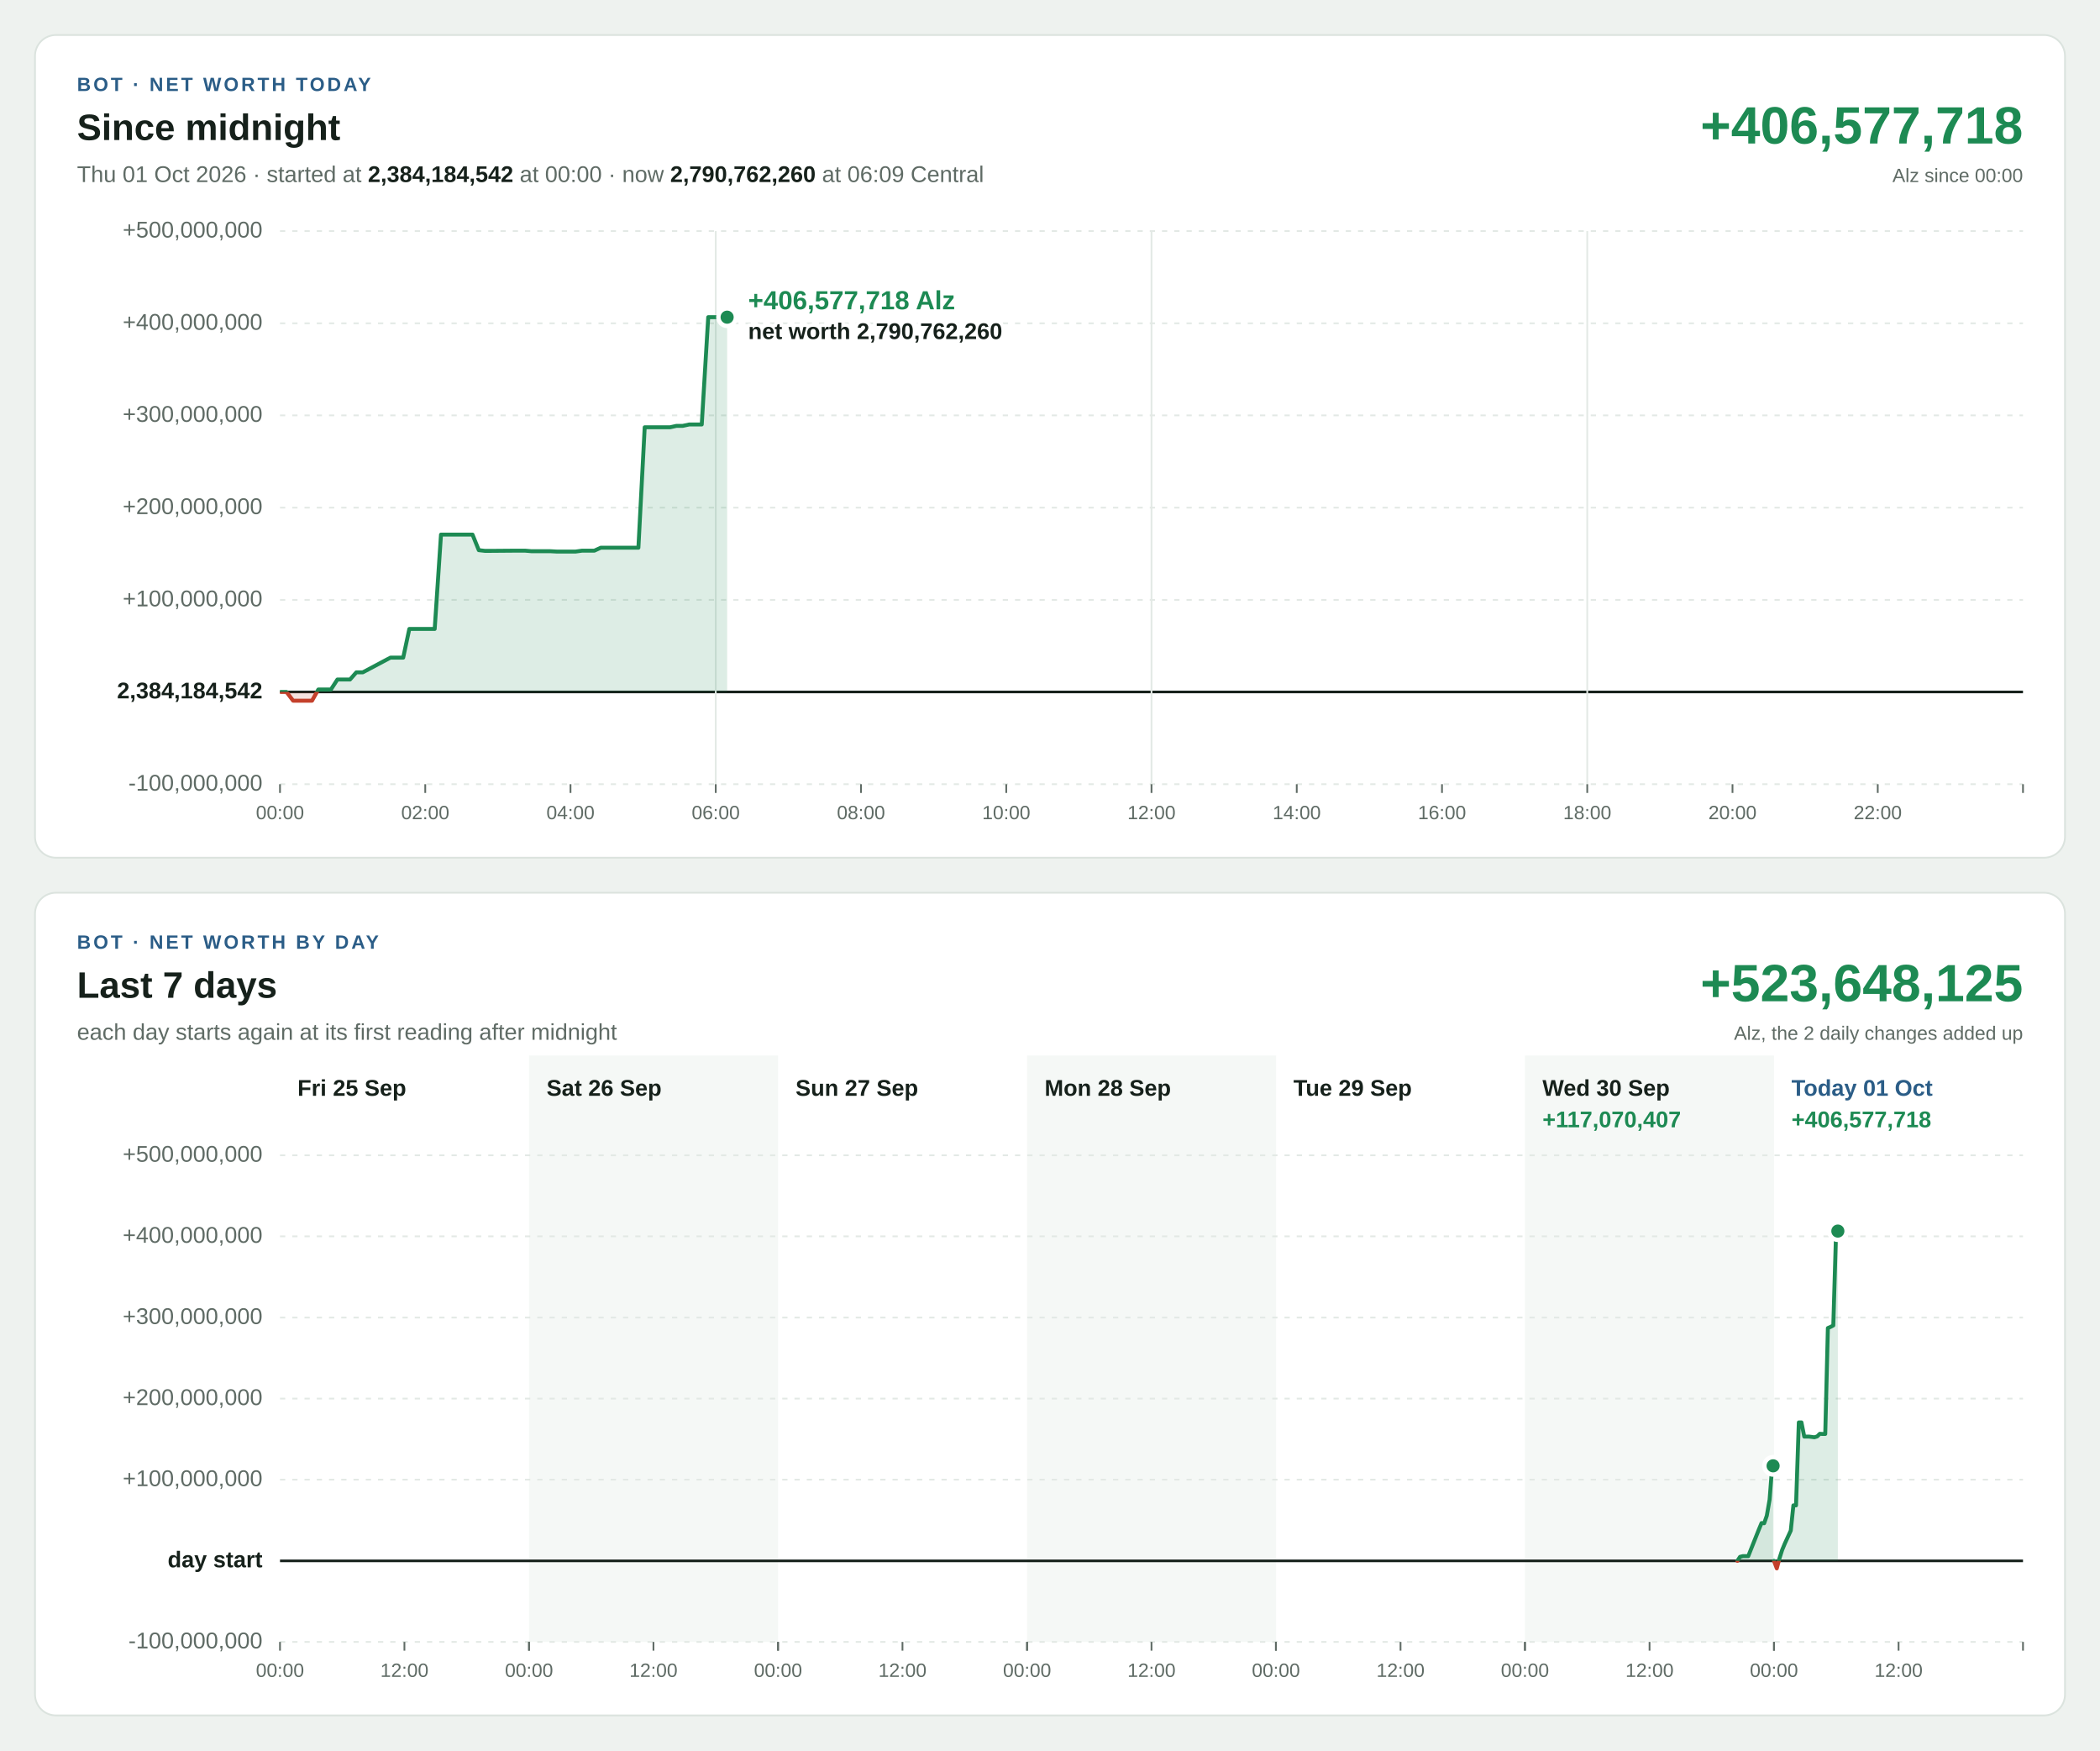
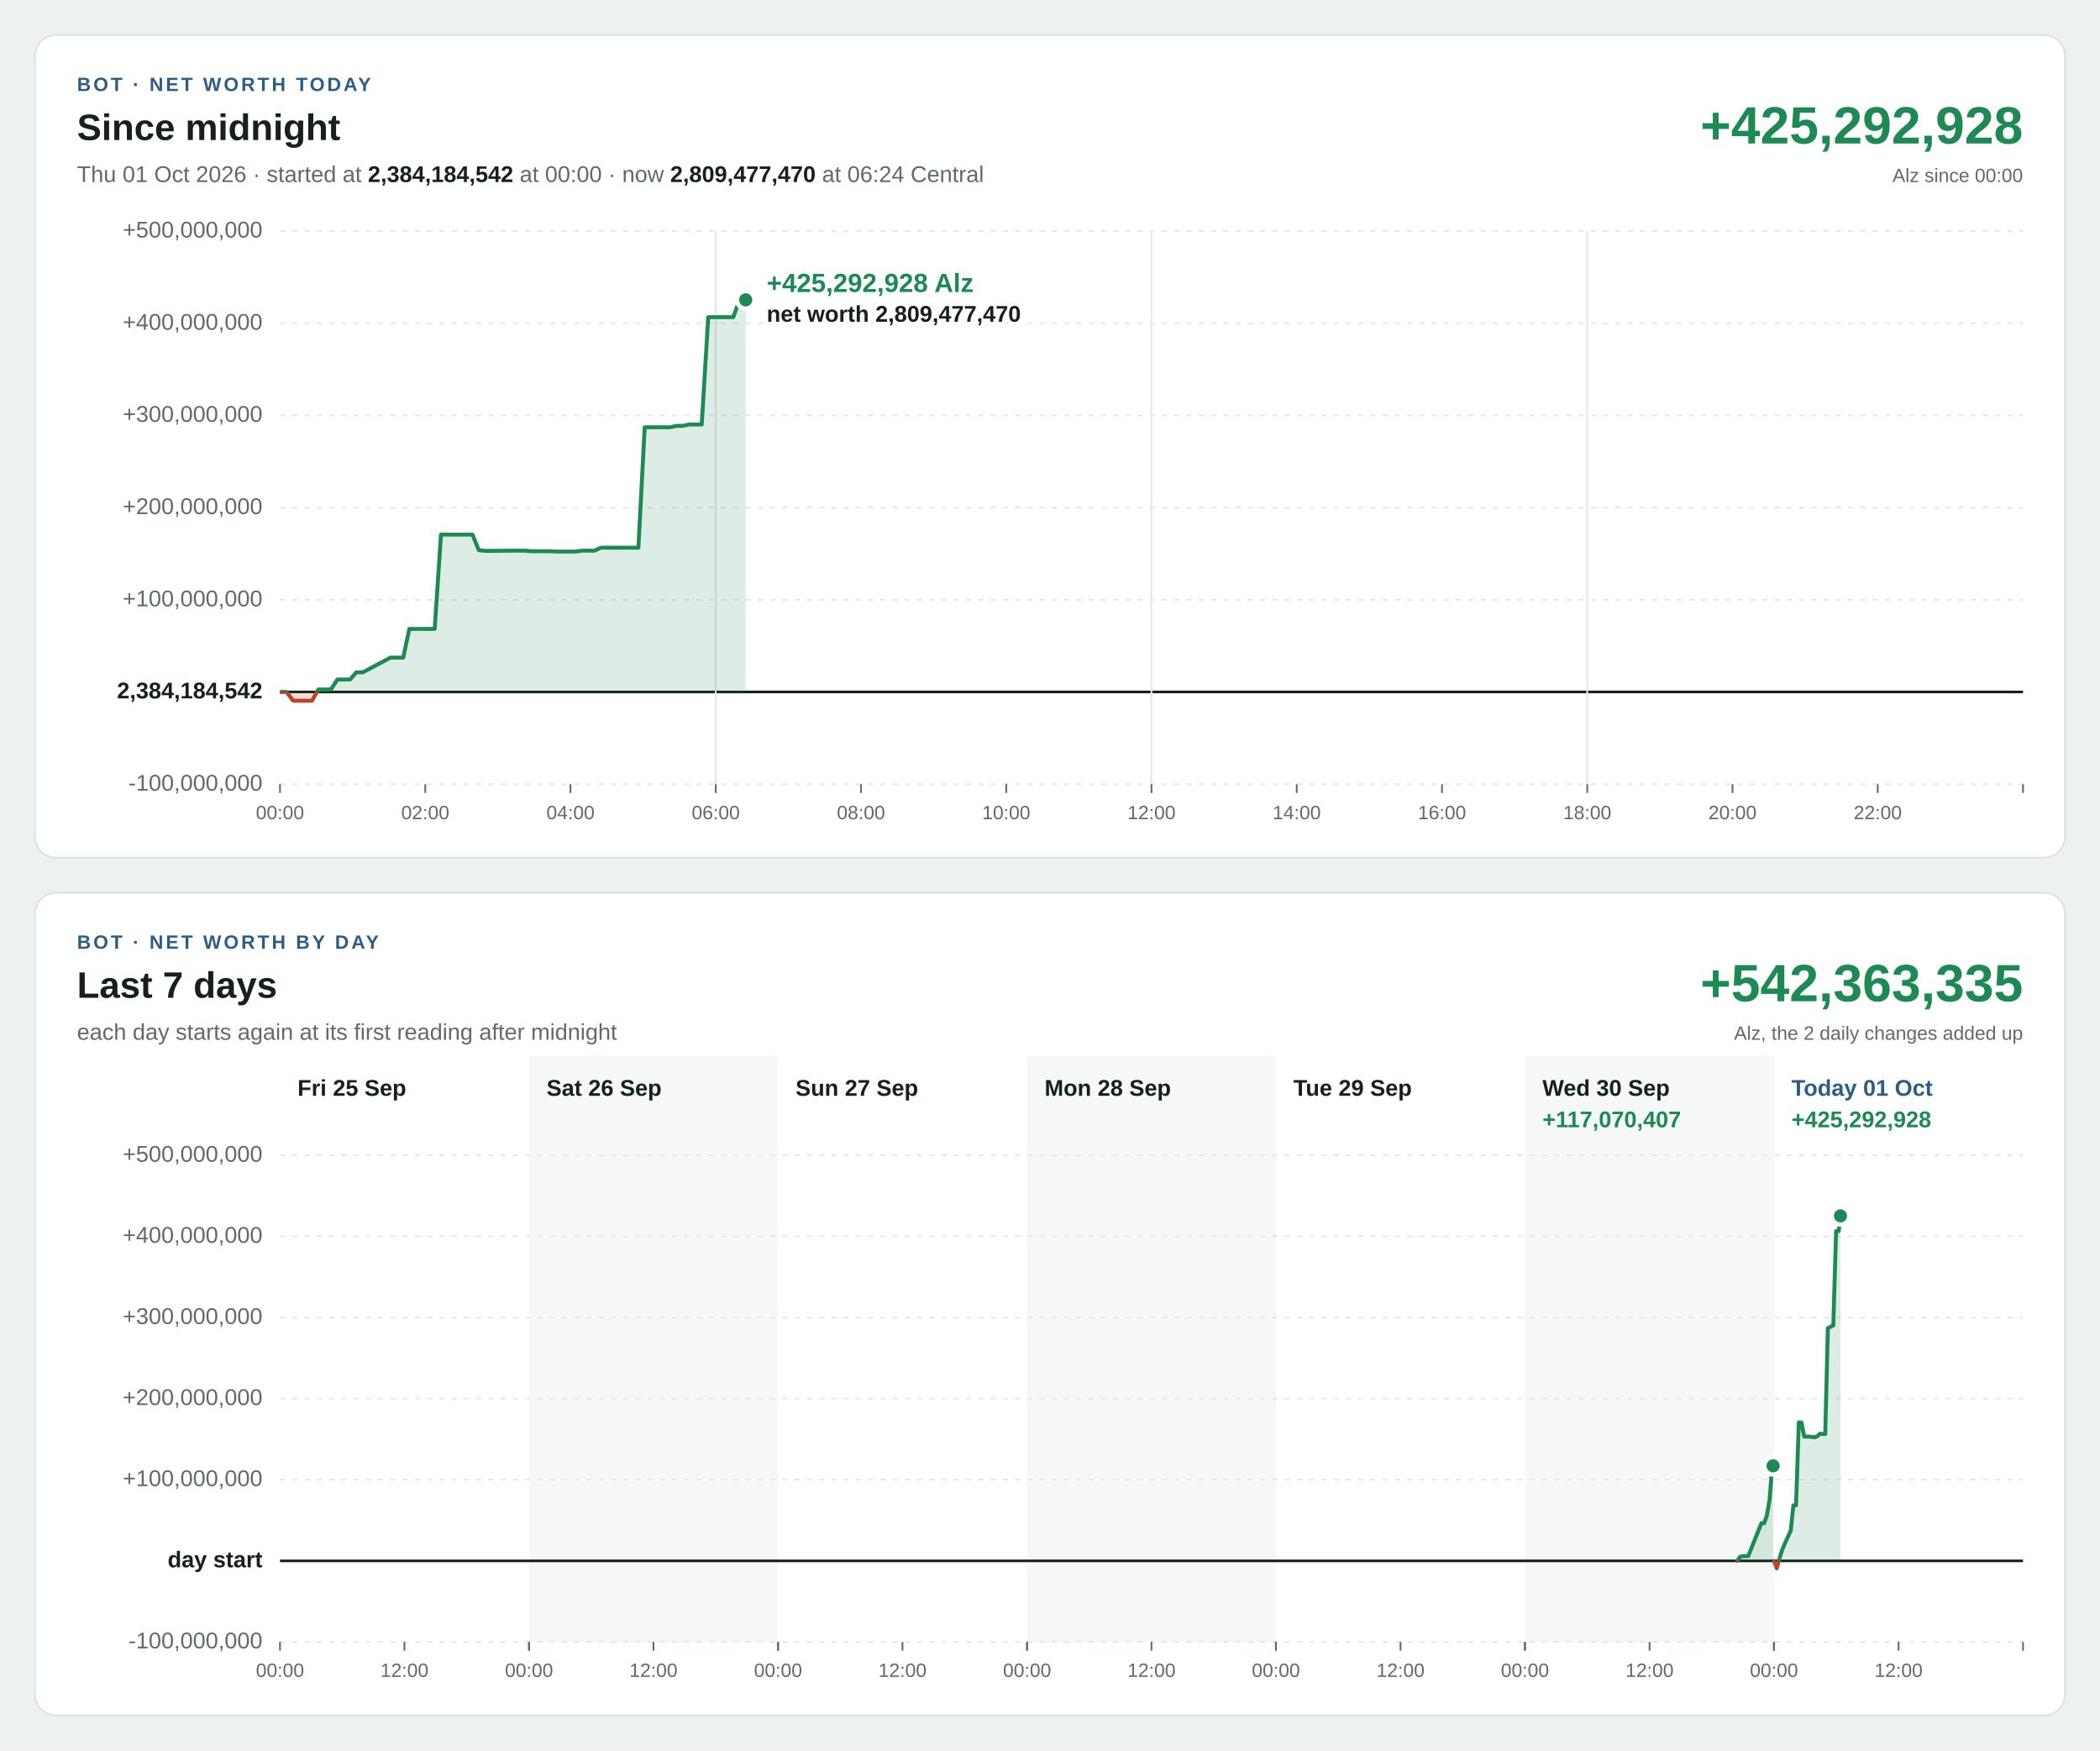
<svg xmlns="http://www.w3.org/2000/svg" width="1200" height="1000" viewBox="0 0 1200 1000" font-family="Segoe UI, Helvetica Neue, Arial, sans-serif" font-size="13" style="font-variant-numeric: tabular-nums">
  <rect width="1200" height="1000" fill="#eef2ef" />
  <g transform="translate(20,20)">
    <rect width="1160" height="470" rx="12" fill="#ffffff" stroke="#dbe3de" />
    <text x="24" y="32" font-size="11" font-weight="700" letter-spacing="1.4" fill="#2b5d87">BOT · NET WORTH TODAY</text>
    <text x="24" y="60" font-size="21" font-weight="700" fill="#16211b">Since midnight</text>
-     <text x="24" y="84" fill="#5f6b65">Thu 01 Oct 2026 · started at <tspan font-weight="700" fill="#16211b">2,384,184,542</tspan> at 00:00 · now <tspan font-weight="700" fill="#16211b">2,790,762,260</tspan> at 06:09 Central</text>
-     <text x="1136" y="62" font-size="30" font-weight="700" text-anchor="end" fill="#1d8a53">+406,577,718</text>
+     <text x="24" y="84" fill="#5f6b65">Thu 01 Oct 2026 · started at <tspan font-weight="700" fill="#16211b">2,384,184,542</tspan> at 00:00 · now <tspan font-weight="700" fill="#16211b">2,809,477,470</tspan> at 06:24 Central</text>
+     <text x="1136" y="62" font-size="30" font-weight="700" text-anchor="end" fill="#1d8a53">+425,292,928</text>
    <text x="1136" y="84" font-size="11" text-anchor="end" fill="#5f6b65">Alz since 00:00</text>
    <line x1="140" x2="1136" y1="428.0" y2="428.0" stroke="#e3e9e5" stroke-width="1" stroke-dasharray="3 4" />
    <text x="130" y="428.0" text-anchor="end" dominant-baseline="middle" font-weight="400" fill="#5f6b65">-100,000,000</text>
    <line x1="140" x2="1136" y1="375.3" y2="375.3" stroke="#16211b" stroke-width="1.5" />
    <text x="130" y="375.3" text-anchor="end" dominant-baseline="middle" font-weight="700" fill="#16211b">2,384,184,542</text>
    <line x1="140" x2="1136" y1="322.7" y2="322.7" stroke="#e3e9e5" stroke-width="1" stroke-dasharray="3 4" />
    <text x="130" y="322.7" text-anchor="end" dominant-baseline="middle" font-weight="400" fill="#5f6b65">+100,000,000</text>
    <line x1="140" x2="1136" y1="270.0" y2="270.0" stroke="#e3e9e5" stroke-width="1" stroke-dasharray="3 4" />
    <text x="130" y="270.0" text-anchor="end" dominant-baseline="middle" font-weight="400" fill="#5f6b65">+200,000,000</text>
    <line x1="140" x2="1136" y1="217.3" y2="217.3" stroke="#e3e9e5" stroke-width="1" stroke-dasharray="3 4" />
    <text x="130" y="217.3" text-anchor="end" dominant-baseline="middle" font-weight="400" fill="#5f6b65">+300,000,000</text>
    <line x1="140" x2="1136" y1="164.7" y2="164.7" stroke="#e3e9e5" stroke-width="1" stroke-dasharray="3 4" />
    <text x="130" y="164.7" text-anchor="end" dominant-baseline="middle" font-weight="400" fill="#5f6b65">+400,000,000</text>
    <line x1="140" x2="1136" y1="112.0" y2="112.0" stroke="#e3e9e5" stroke-width="1" stroke-dasharray="3 4" />
    <text x="130" y="112.0" text-anchor="end" dominant-baseline="middle" font-weight="400" fill="#5f6b65">+500,000,000</text>
    <line x1="140.0" x2="140.0" y1="428" y2="433" stroke="#5f6b65" stroke-width="1" />
    <text x="140.0" y="448" font-size="11" text-anchor="middle" fill="#5f6b65">00:00</text>
    <line x1="223.0" x2="223.0" y1="428" y2="433" stroke="#5f6b65" stroke-width="1" />
    <text x="223.0" y="448" font-size="11" text-anchor="middle" fill="#5f6b65">02:00</text>
    <line x1="306.0" x2="306.0" y1="428" y2="433" stroke="#5f6b65" stroke-width="1" />
    <text x="306.0" y="448" font-size="11" text-anchor="middle" fill="#5f6b65">04:00</text>
    <line x1="389.0" x2="389.0" y1="112" y2="428" stroke="#e3e9e5" stroke-width="1" />
    <line x1="389.0" x2="389.0" y1="428" y2="433" stroke="#5f6b65" stroke-width="1" />
    <text x="389.0" y="448" font-size="11" text-anchor="middle" fill="#5f6b65">06:00</text>
    <line x1="472.0" x2="472.0" y1="428" y2="433" stroke="#5f6b65" stroke-width="1" />
    <text x="472.0" y="448" font-size="11" text-anchor="middle" fill="#5f6b65">08:00</text>
    <line x1="555.0" x2="555.0" y1="428" y2="433" stroke="#5f6b65" stroke-width="1" />
    <text x="555.0" y="448" font-size="11" text-anchor="middle" fill="#5f6b65">10:00</text>
    <line x1="638.0" x2="638.0" y1="112" y2="428" stroke="#e3e9e5" stroke-width="1" />
    <line x1="638.0" x2="638.0" y1="428" y2="433" stroke="#5f6b65" stroke-width="1" />
    <text x="638.0" y="448" font-size="11" text-anchor="middle" fill="#5f6b65">12:00</text>
    <line x1="721.0" x2="721.0" y1="428" y2="433" stroke="#5f6b65" stroke-width="1" />
    <text x="721.0" y="448" font-size="11" text-anchor="middle" fill="#5f6b65">14:00</text>
    <line x1="804.0" x2="804.0" y1="428" y2="433" stroke="#5f6b65" stroke-width="1" />
    <text x="804.0" y="448" font-size="11" text-anchor="middle" fill="#5f6b65">16:00</text>
    <line x1="887.0" x2="887.0" y1="112" y2="428" stroke="#e3e9e5" stroke-width="1" />
    <line x1="887.0" x2="887.0" y1="428" y2="433" stroke="#5f6b65" stroke-width="1" />
    <text x="887.0" y="448" font-size="11" text-anchor="middle" fill="#5f6b65">18:00</text>
    <line x1="970.0" x2="970.0" y1="428" y2="433" stroke="#5f6b65" stroke-width="1" />
    <text x="970.0" y="448" font-size="11" text-anchor="middle" fill="#5f6b65">20:00</text>
    <line x1="1053.0" x2="1053.0" y1="428" y2="433" stroke="#5f6b65" stroke-width="1" />
    <text x="1053.0" y="448" font-size="11" text-anchor="middle" fill="#5f6b65">22:00</text>
    <line x1="1136.0" x2="1136.0" y1="428" y2="433" stroke="#5f6b65" stroke-width="1" />
    <defs>
-       <path id="shape-today" d="M140.1 375.3L140.1 375.3L143.7 375.3L147.5 380.3L151.1 380.3L154.8 380.3L158.3 380.3L161.9 373.9L165.6 373.9L169.1 373.9L172.8 368.2L176.5 368.2L180.0 368.2L183.6 364.1L187.3 364.1L203.1 355.7L206.8 355.7L210.4 355.7L213.9 339.3L217.6 339.3L221.2 339.3L224.8 339.3L228.4 339.3L232.0 285.4L235.5 285.4L239.2 285.4L242.8 285.4L246.3 285.4L250.0 285.4L253.6 294.3L257.1 294.7L260.8 294.7L272.9 294.6L276.6 294.6L280.2 294.6L283.7 294.9L287.3 294.9L290.9 294.9L294.5 294.9L298.1 295.1L301.8 295.1L305.3 295.1L308.9 295.1L312.5 294.6L316.0 294.6L319.6 294.6L323.3 292.9L326.8 292.9L330.4 292.9L334.1 292.9L337.6 292.9L341.2 292.9L344.8 292.9L348.4 224.1L352.0 224.1L355.6 224.1L359.2 224.1L362.9 224.1L366.5 223.3L370.1 223.3L373.8 222.5L377.3 222.5L381.0 222.5L384.7 161.2L388.2 161.2L391.8 161.2L395.5 161.2L395.5 375.3Z" />
-       <path id="line-today" d="M140.1 375.3L143.7 375.3L147.5 380.3L151.1 380.3L154.8 380.3L158.3 380.3L161.9 373.9L165.6 373.9L169.1 373.9L172.8 368.2L176.5 368.2L180.0 368.2L183.6 364.1L187.3 364.1L203.1 355.7L206.8 355.7L210.4 355.7L213.9 339.3L217.6 339.3L221.2 339.3L224.8 339.3L228.4 339.3L232.0 285.4L235.5 285.4L239.2 285.4L242.8 285.4L246.3 285.4L250.0 285.4L253.6 294.3L257.1 294.7L260.8 294.7L272.9 294.6L276.6 294.6L280.2 294.6L283.7 294.9L287.3 294.9L290.9 294.9L294.5 294.9L298.1 295.1L301.8 295.1L305.3 295.1L308.9 295.1L312.5 294.6L316.0 294.6L319.6 294.6L323.3 292.9L326.8 292.9L330.4 292.9L334.1 292.9L337.6 292.9L341.2 292.9L344.8 292.9L348.4 224.1L352.0 224.1L355.6 224.1L359.2 224.1L362.9 224.1L366.5 223.3L370.1 223.3L373.8 222.5L377.3 222.5L381.0 222.5L384.7 161.2L388.2 161.2L391.8 161.2L395.5 161.2" />
+       <path id="shape-today" d="M140.1 375.3L140.1 375.3L143.7 375.3L147.5 380.3L151.1 380.3L154.8 380.3L158.3 380.3L161.9 373.9L165.6 373.9L169.1 373.9L172.8 368.2L176.5 368.2L180.0 368.2L183.6 364.1L187.3 364.1L203.1 355.7L206.8 355.7L210.4 355.7L213.9 339.3L217.6 339.3L221.2 339.3L224.8 339.3L228.4 339.3L232.0 285.4L235.5 285.4L239.2 285.4L242.8 285.4L246.3 285.4L250.0 285.4L253.6 294.3L257.1 294.7L260.8 294.7L272.9 294.6L276.6 294.6L280.2 294.6L283.7 294.9L287.3 294.9L290.9 294.9L294.5 294.9L298.1 295.1L301.8 295.1L305.3 295.1L308.9 295.1L312.5 294.6L316.0 294.6L319.6 294.6L323.3 292.9L326.8 292.9L330.4 292.9L334.1 292.9L337.6 292.9L341.2 292.9L344.8 292.9L348.4 224.1L352.0 224.1L355.6 224.1L359.2 224.1L362.9 224.1L366.5 223.3L370.1 223.3L373.8 222.5L377.3 222.5L381.0 222.5L384.7 161.2L388.2 161.2L391.8 161.2L395.5 161.2L399.0 161.2L402.6 151.3L406.1 151.3L406.1 375.3Z" />
+       <path id="line-today" d="M140.1 375.3L143.7 375.3L147.5 380.3L151.1 380.3L154.8 380.3L158.3 380.3L161.9 373.9L165.6 373.9L169.1 373.9L172.8 368.2L176.5 368.2L180.0 368.2L183.6 364.1L187.3 364.1L203.1 355.7L206.8 355.7L210.4 355.7L213.9 339.3L217.6 339.3L221.2 339.3L224.8 339.3L228.4 339.3L232.0 285.4L235.5 285.4L239.2 285.4L242.8 285.4L246.3 285.4L250.0 285.4L253.6 294.3L257.1 294.7L260.8 294.7L272.9 294.6L276.6 294.6L280.2 294.6L283.7 294.9L287.3 294.9L290.9 294.9L294.5 294.9L298.1 295.1L301.8 295.1L305.3 295.1L308.9 295.1L312.5 294.6L316.0 294.6L319.6 294.6L323.3 292.9L326.8 292.9L330.4 292.9L334.1 292.9L337.6 292.9L341.2 292.9L344.8 292.9L348.4 224.1L352.0 224.1L355.6 224.1L359.2 224.1L362.9 224.1L366.5 223.3L370.1 223.3L373.8 222.5L377.3 222.5L381.0 222.5L384.7 161.2L388.2 161.2L391.8 161.2L395.5 161.2L399.0 161.2L402.6 151.3L406.1 151.3" />
      <clipPath id="up-today">
        <rect x="140" y="112" width="996" height="263.3" />
      </clipPath>
      <clipPath id="down-today">
        <rect x="140" y="375.3" width="996" height="52.7" />
      </clipPath>
    </defs>
    <use href="#shape-today" fill="#1d8a53" fill-opacity="0.15" clip-path="url(#up-today)" />
    <use href="#line-today" fill="none" stroke="#1d8a53" stroke-width="2.25" stroke-linejoin="round" stroke-linecap="round" clip-path="url(#up-today)" />
    <use href="#shape-today" fill="#c4402b" fill-opacity="0.15" clip-path="url(#down-today)" />
    <use href="#line-today" fill="none" stroke="#c4402b" stroke-width="2.25" stroke-linejoin="round" stroke-linecap="round" clip-path="url(#down-today)" />
-     <circle cx="395.5" cy="161.2" r="5" fill="#1d8a53" stroke="#ffffff" stroke-width="2.5" />
-     <text x="407.5" y="156.7" text-anchor="start" font-size="15" font-weight="700" fill="#1d8a53" stroke="#ffffff" stroke-width="4" stroke-linejoin="round" paint-order="stroke">+406,577,718 Alz</text>
-     <text x="407.5" y="173.7" text-anchor="start" font-size="13" font-weight="600" fill="#16211b" stroke="#ffffff" stroke-width="4" stroke-linejoin="round" paint-order="stroke">net worth 2,790,762,260</text>
+     <circle cx="406.1" cy="151.3" r="5" fill="#1d8a53" stroke="#ffffff" stroke-width="2.5" />
+     <text x="418.1" y="146.8" text-anchor="start" font-size="15" font-weight="700" fill="#1d8a53" stroke="#ffffff" stroke-width="4" stroke-linejoin="round" paint-order="stroke">+425,292,928 Alz</text>
+     <text x="418.1" y="163.8" text-anchor="start" font-size="13" font-weight="600" fill="#16211b" stroke="#ffffff" stroke-width="4" stroke-linejoin="round" paint-order="stroke">net worth 2,809,477,470</text>
  </g>
  <g transform="translate(20,510)">
    <rect width="1160" height="470" rx="12" fill="#ffffff" stroke="#dbe3de" />
    <text x="24" y="32" font-size="11" font-weight="700" letter-spacing="1.4" fill="#2b5d87">BOT · NET WORTH BY DAY</text>
    <text x="24" y="60" font-size="21" font-weight="700" fill="#16211b">Last 7 days</text>
    <text x="24" y="84" fill="#5f6b65">each day starts again at its first reading after midnight</text>
-     <text x="1136" y="62" font-size="30" font-weight="700" text-anchor="end" fill="#1d8a53">+523,648,125</text>
+     <text x="1136" y="62" font-size="30" font-weight="700" text-anchor="end" fill="#1d8a53">+542,363,335</text>
    <text x="1136" y="84" font-size="11" text-anchor="end" fill="#5f6b65">Alz, the 2 daily changes added up</text>
    <rect x="282.3" y="93" width="142.3" height="335" fill="#f5f8f6" />
    <rect x="566.9" y="93" width="142.3" height="335" fill="#f5f8f6" />
    <rect x="851.4" y="93" width="142.3" height="335" fill="#f5f8f6" />
    <line x1="140" x2="1136" y1="428.0" y2="428.0" stroke="#e3e9e5" stroke-width="1" stroke-dasharray="3 4" />
    <text x="130" y="428.0" text-anchor="end" dominant-baseline="middle" font-weight="400" fill="#5f6b65">-100,000,000</text>
    <line x1="140" x2="1136" y1="381.7" y2="381.7" stroke="#16211b" stroke-width="1.5" />
    <text x="130" y="381.7" text-anchor="end" dominant-baseline="middle" font-weight="700" fill="#16211b">day start</text>
    <line x1="140" x2="1136" y1="335.3" y2="335.3" stroke="#e3e9e5" stroke-width="1" stroke-dasharray="3 4" />
    <text x="130" y="335.3" text-anchor="end" dominant-baseline="middle" font-weight="400" fill="#5f6b65">+100,000,000</text>
    <line x1="140" x2="1136" y1="289.0" y2="289.0" stroke="#e3e9e5" stroke-width="1" stroke-dasharray="3 4" />
    <text x="130" y="289.0" text-anchor="end" dominant-baseline="middle" font-weight="400" fill="#5f6b65">+200,000,000</text>
    <line x1="140" x2="1136" y1="242.7" y2="242.7" stroke="#e3e9e5" stroke-width="1" stroke-dasharray="3 4" />
    <text x="130" y="242.7" text-anchor="end" dominant-baseline="middle" font-weight="400" fill="#5f6b65">+300,000,000</text>
    <line x1="140" x2="1136" y1="196.3" y2="196.3" stroke="#e3e9e5" stroke-width="1" stroke-dasharray="3 4" />
    <text x="130" y="196.3" text-anchor="end" dominant-baseline="middle" font-weight="400" fill="#5f6b65">+400,000,000</text>
    <line x1="140" x2="1136" y1="150.0" y2="150.0" stroke="#e3e9e5" stroke-width="1" stroke-dasharray="3 4" />
    <text x="130" y="150.0" text-anchor="end" dominant-baseline="middle" font-weight="400" fill="#5f6b65">+500,000,000</text>
    <text x="150.0" y="116" font-weight="700" fill="#16211b">Fri 25 Sep</text>
    <line x1="140.0" x2="140.0" y1="428" y2="433" stroke="#5f6b65" stroke-width="1" />
    <text x="140.0" y="448" font-size="11" text-anchor="middle" fill="#5f6b65">00:00</text>
    <line x1="211.1" x2="211.1" y1="428" y2="433" stroke="#5f6b65" stroke-width="1" />
    <text x="211.1" y="448" font-size="11" text-anchor="middle" fill="#5f6b65">12:00</text>
    <line x1="282.3" x2="282.3" y1="428" y2="433" stroke="#5f6b65" stroke-width="1" />
    <text x="292.3" y="116" font-weight="700" fill="#16211b">Sat 26 Sep</text>
    <line x1="282.3" x2="282.3" y1="428" y2="433" stroke="#5f6b65" stroke-width="1" />
    <text x="282.3" y="448" font-size="11" text-anchor="middle" fill="#5f6b65">00:00</text>
    <line x1="353.4" x2="353.4" y1="428" y2="433" stroke="#5f6b65" stroke-width="1" />
    <text x="353.4" y="448" font-size="11" text-anchor="middle" fill="#5f6b65">12:00</text>
    <line x1="424.6" x2="424.6" y1="428" y2="433" stroke="#5f6b65" stroke-width="1" />
    <text x="434.6" y="116" font-weight="700" fill="#16211b">Sun 27 Sep</text>
    <line x1="424.6" x2="424.6" y1="428" y2="433" stroke="#5f6b65" stroke-width="1" />
    <text x="424.6" y="448" font-size="11" text-anchor="middle" fill="#5f6b65">00:00</text>
    <line x1="495.7" x2="495.7" y1="428" y2="433" stroke="#5f6b65" stroke-width="1" />
    <text x="495.7" y="448" font-size="11" text-anchor="middle" fill="#5f6b65">12:00</text>
    <line x1="566.9" x2="566.9" y1="428" y2="433" stroke="#5f6b65" stroke-width="1" />
    <text x="576.9" y="116" font-weight="700" fill="#16211b">Mon 28 Sep</text>
    <line x1="566.9" x2="566.9" y1="428" y2="433" stroke="#5f6b65" stroke-width="1" />
    <text x="566.9" y="448" font-size="11" text-anchor="middle" fill="#5f6b65">00:00</text>
    <line x1="638.0" x2="638.0" y1="428" y2="433" stroke="#5f6b65" stroke-width="1" />
    <text x="638.0" y="448" font-size="11" text-anchor="middle" fill="#5f6b65">12:00</text>
    <line x1="709.1" x2="709.1" y1="428" y2="433" stroke="#5f6b65" stroke-width="1" />
    <text x="719.1" y="116" font-weight="700" fill="#16211b">Tue 29 Sep</text>
    <line x1="709.1" x2="709.1" y1="428" y2="433" stroke="#5f6b65" stroke-width="1" />
    <text x="709.1" y="448" font-size="11" text-anchor="middle" fill="#5f6b65">00:00</text>
    <line x1="780.3" x2="780.3" y1="428" y2="433" stroke="#5f6b65" stroke-width="1" />
    <text x="780.3" y="448" font-size="11" text-anchor="middle" fill="#5f6b65">12:00</text>
    <line x1="851.4" x2="851.4" y1="428" y2="433" stroke="#5f6b65" stroke-width="1" />
    <text x="861.4" y="116" font-weight="700" fill="#16211b">Wed 30 Sep</text>
    <line x1="851.4" x2="851.4" y1="428" y2="433" stroke="#5f6b65" stroke-width="1" />
    <text x="851.4" y="448" font-size="11" text-anchor="middle" fill="#5f6b65">00:00</text>
    <line x1="922.6" x2="922.6" y1="428" y2="433" stroke="#5f6b65" stroke-width="1" />
    <text x="922.6" y="448" font-size="11" text-anchor="middle" fill="#5f6b65">12:00</text>
    <line x1="993.7" x2="993.7" y1="428" y2="433" stroke="#5f6b65" stroke-width="1" />
    <text x="861.4" y="134" font-weight="700" fill="#1d8a53">+117,070,407</text>
    <defs>
      <path id="shape-day5" d="M972.8 381.7L972.8 381.7L974.3 379.4L975.9 379.0L977.4 379.0L979.0 379.0L985.1 363.7L986.6 360.1L988.1 360.2L989.6 355.9L991.2 346.7L992.7 327.4L993.2 327.4L993.2 381.7Z" />
      <path id="line-day5" d="M972.8 381.7L974.3 379.4L975.9 379.0L977.4 379.0L979.0 379.0L985.1 363.7L986.6 360.1L988.1 360.2L989.6 355.9L991.2 346.7L992.7 327.4L993.2 327.4" />
      <clipPath id="up-day5">
        <rect x="140" y="150" width="996" height="231.7" />
      </clipPath>
      <clipPath id="down-day5">
        <rect x="140" y="381.7" width="996" height="46.3" />
      </clipPath>
    </defs>
    <use href="#shape-day5" fill="#1d8a53" fill-opacity="0.15" clip-path="url(#up-day5)" />
    <use href="#line-day5" fill="none" stroke="#1d8a53" stroke-width="2.25" stroke-linejoin="round" stroke-linecap="round" clip-path="url(#up-day5)" />
    <use href="#shape-day5" fill="#c4402b" fill-opacity="0.15" clip-path="url(#down-day5)" />
    <use href="#line-day5" fill="none" stroke="#c4402b" stroke-width="2.25" stroke-linejoin="round" stroke-linecap="round" clip-path="url(#down-day5)" />
    <circle cx="993.2" cy="327.4" r="5" fill="#1d8a53" stroke="#ffffff" stroke-width="2.5" />
    <text x="1003.7" y="116" font-weight="700" fill="#2b5d87">Today 01 Oct</text>
    <line x1="993.7" x2="993.7" y1="428" y2="433" stroke="#5f6b65" stroke-width="1" />
    <text x="993.7" y="448" font-size="11" text-anchor="middle" fill="#5f6b65">00:00</text>
    <line x1="1064.9" x2="1064.9" y1="428" y2="433" stroke="#5f6b65" stroke-width="1" />
    <text x="1064.9" y="448" font-size="11" text-anchor="middle" fill="#5f6b65">12:00</text>
    <line x1="1136.0" x2="1136.0" y1="428" y2="433" stroke="#5f6b65" stroke-width="1" />
-     <text x="1003.7" y="134" font-weight="700" fill="#1d8a53">+406,577,718</text>
+     <text x="1003.7" y="134" font-weight="700" fill="#1d8a53">+425,292,928</text>
    <defs>
-       <path id="shape-day6" d="M993.7 381.7L993.7 381.7L995.3 386.0L996.8 380.4L998.4 375.4L999.9 371.8L1003.3 364.4L1004.8 350.0L1006.3 350.0L1007.9 302.6L1009.4 302.6L1011.0 310.7L1013.7 310.7L1015.3 310.9L1016.8 311.1L1018.4 310.6L1019.9 309.1L1021.4 309.2L1023.0 309.2L1024.5 248.7L1026.1 248.0L1027.6 247.2L1029.2 193.3L1030.2 193.3L1030.2 381.7Z" />
-       <path id="line-day6" d="M993.7 381.7L995.3 386.0L996.8 380.4L998.4 375.4L999.9 371.8L1003.3 364.4L1004.8 350.0L1006.3 350.0L1007.9 302.6L1009.4 302.6L1011.0 310.7L1013.7 310.7L1015.3 310.9L1016.8 311.1L1018.4 310.6L1019.9 309.1L1021.4 309.2L1023.0 309.2L1024.5 248.7L1026.1 248.0L1027.6 247.2L1029.2 193.3L1030.2 193.3" />
+       <path id="shape-day6" d="M993.7 381.7L993.7 381.7L995.3 386.0L996.8 380.4L998.4 375.4L999.9 371.8L1003.3 364.4L1004.8 350.0L1006.3 350.0L1007.9 302.6L1009.4 302.6L1011.0 310.7L1013.7 310.7L1015.3 310.9L1016.8 311.1L1018.4 310.6L1019.9 309.1L1021.4 309.2L1023.0 309.2L1024.5 248.7L1026.1 248.0L1027.6 247.2L1029.2 193.3L1030.7 193.3L1031.7 184.6L1031.7 381.7Z" />
+       <path id="line-day6" d="M993.7 381.7L995.3 386.0L996.8 380.4L998.4 375.4L999.9 371.8L1003.3 364.4L1004.8 350.0L1006.3 350.0L1007.9 302.6L1009.4 302.6L1011.0 310.7L1013.7 310.7L1015.3 310.9L1016.8 311.1L1018.4 310.6L1019.9 309.1L1021.4 309.2L1023.0 309.2L1024.5 248.7L1026.1 248.0L1027.6 247.2L1029.2 193.3L1030.7 193.3L1031.7 184.6" />
      <clipPath id="up-day6">
        <rect x="140" y="150" width="996" height="231.7" />
      </clipPath>
      <clipPath id="down-day6">
        <rect x="140" y="381.7" width="996" height="46.3" />
      </clipPath>
    </defs>
    <use href="#shape-day6" fill="#1d8a53" fill-opacity="0.15" clip-path="url(#up-day6)" />
    <use href="#line-day6" fill="none" stroke="#1d8a53" stroke-width="2.25" stroke-linejoin="round" stroke-linecap="round" clip-path="url(#up-day6)" />
    <use href="#shape-day6" fill="#c4402b" fill-opacity="0.15" clip-path="url(#down-day6)" />
    <use href="#line-day6" fill="none" stroke="#c4402b" stroke-width="2.25" stroke-linejoin="round" stroke-linecap="round" clip-path="url(#down-day6)" />
-     <circle cx="1030.2" cy="193.3" r="5" fill="#1d8a53" stroke="#ffffff" stroke-width="2.5" />
+     <circle cx="1031.7" cy="184.6" r="5" fill="#1d8a53" stroke="#ffffff" stroke-width="2.5" />
  </g>
</svg>
